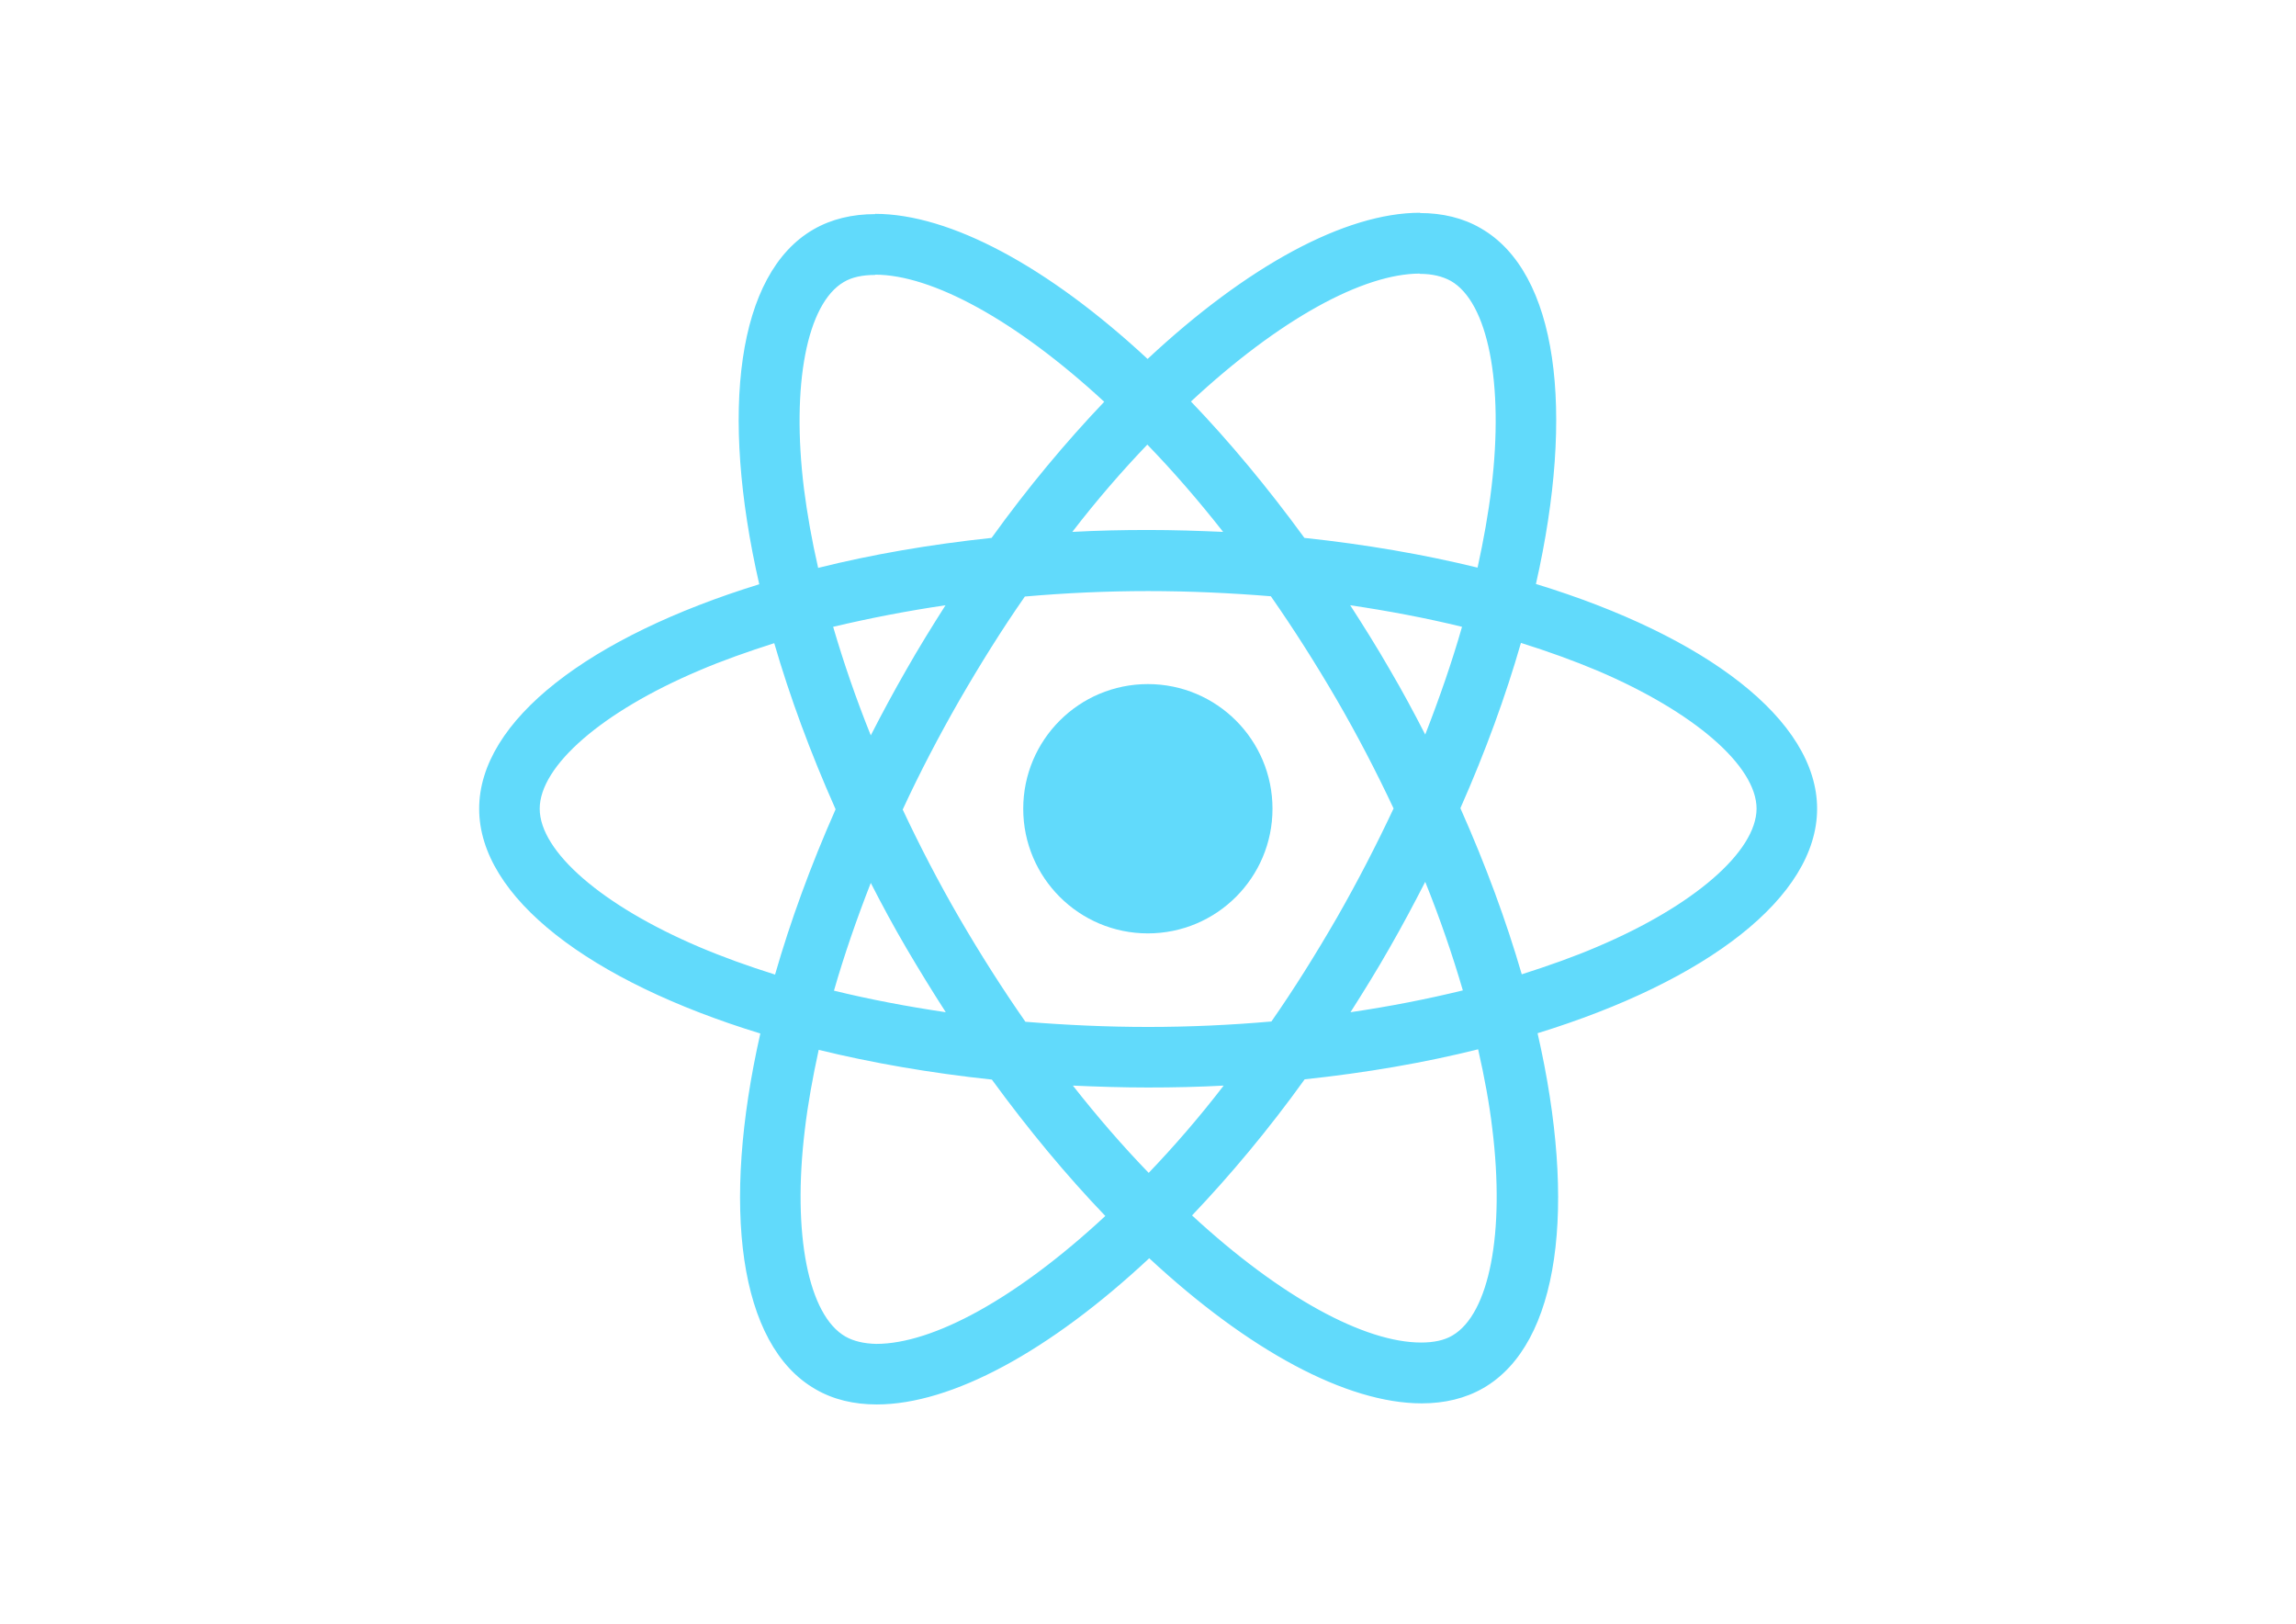
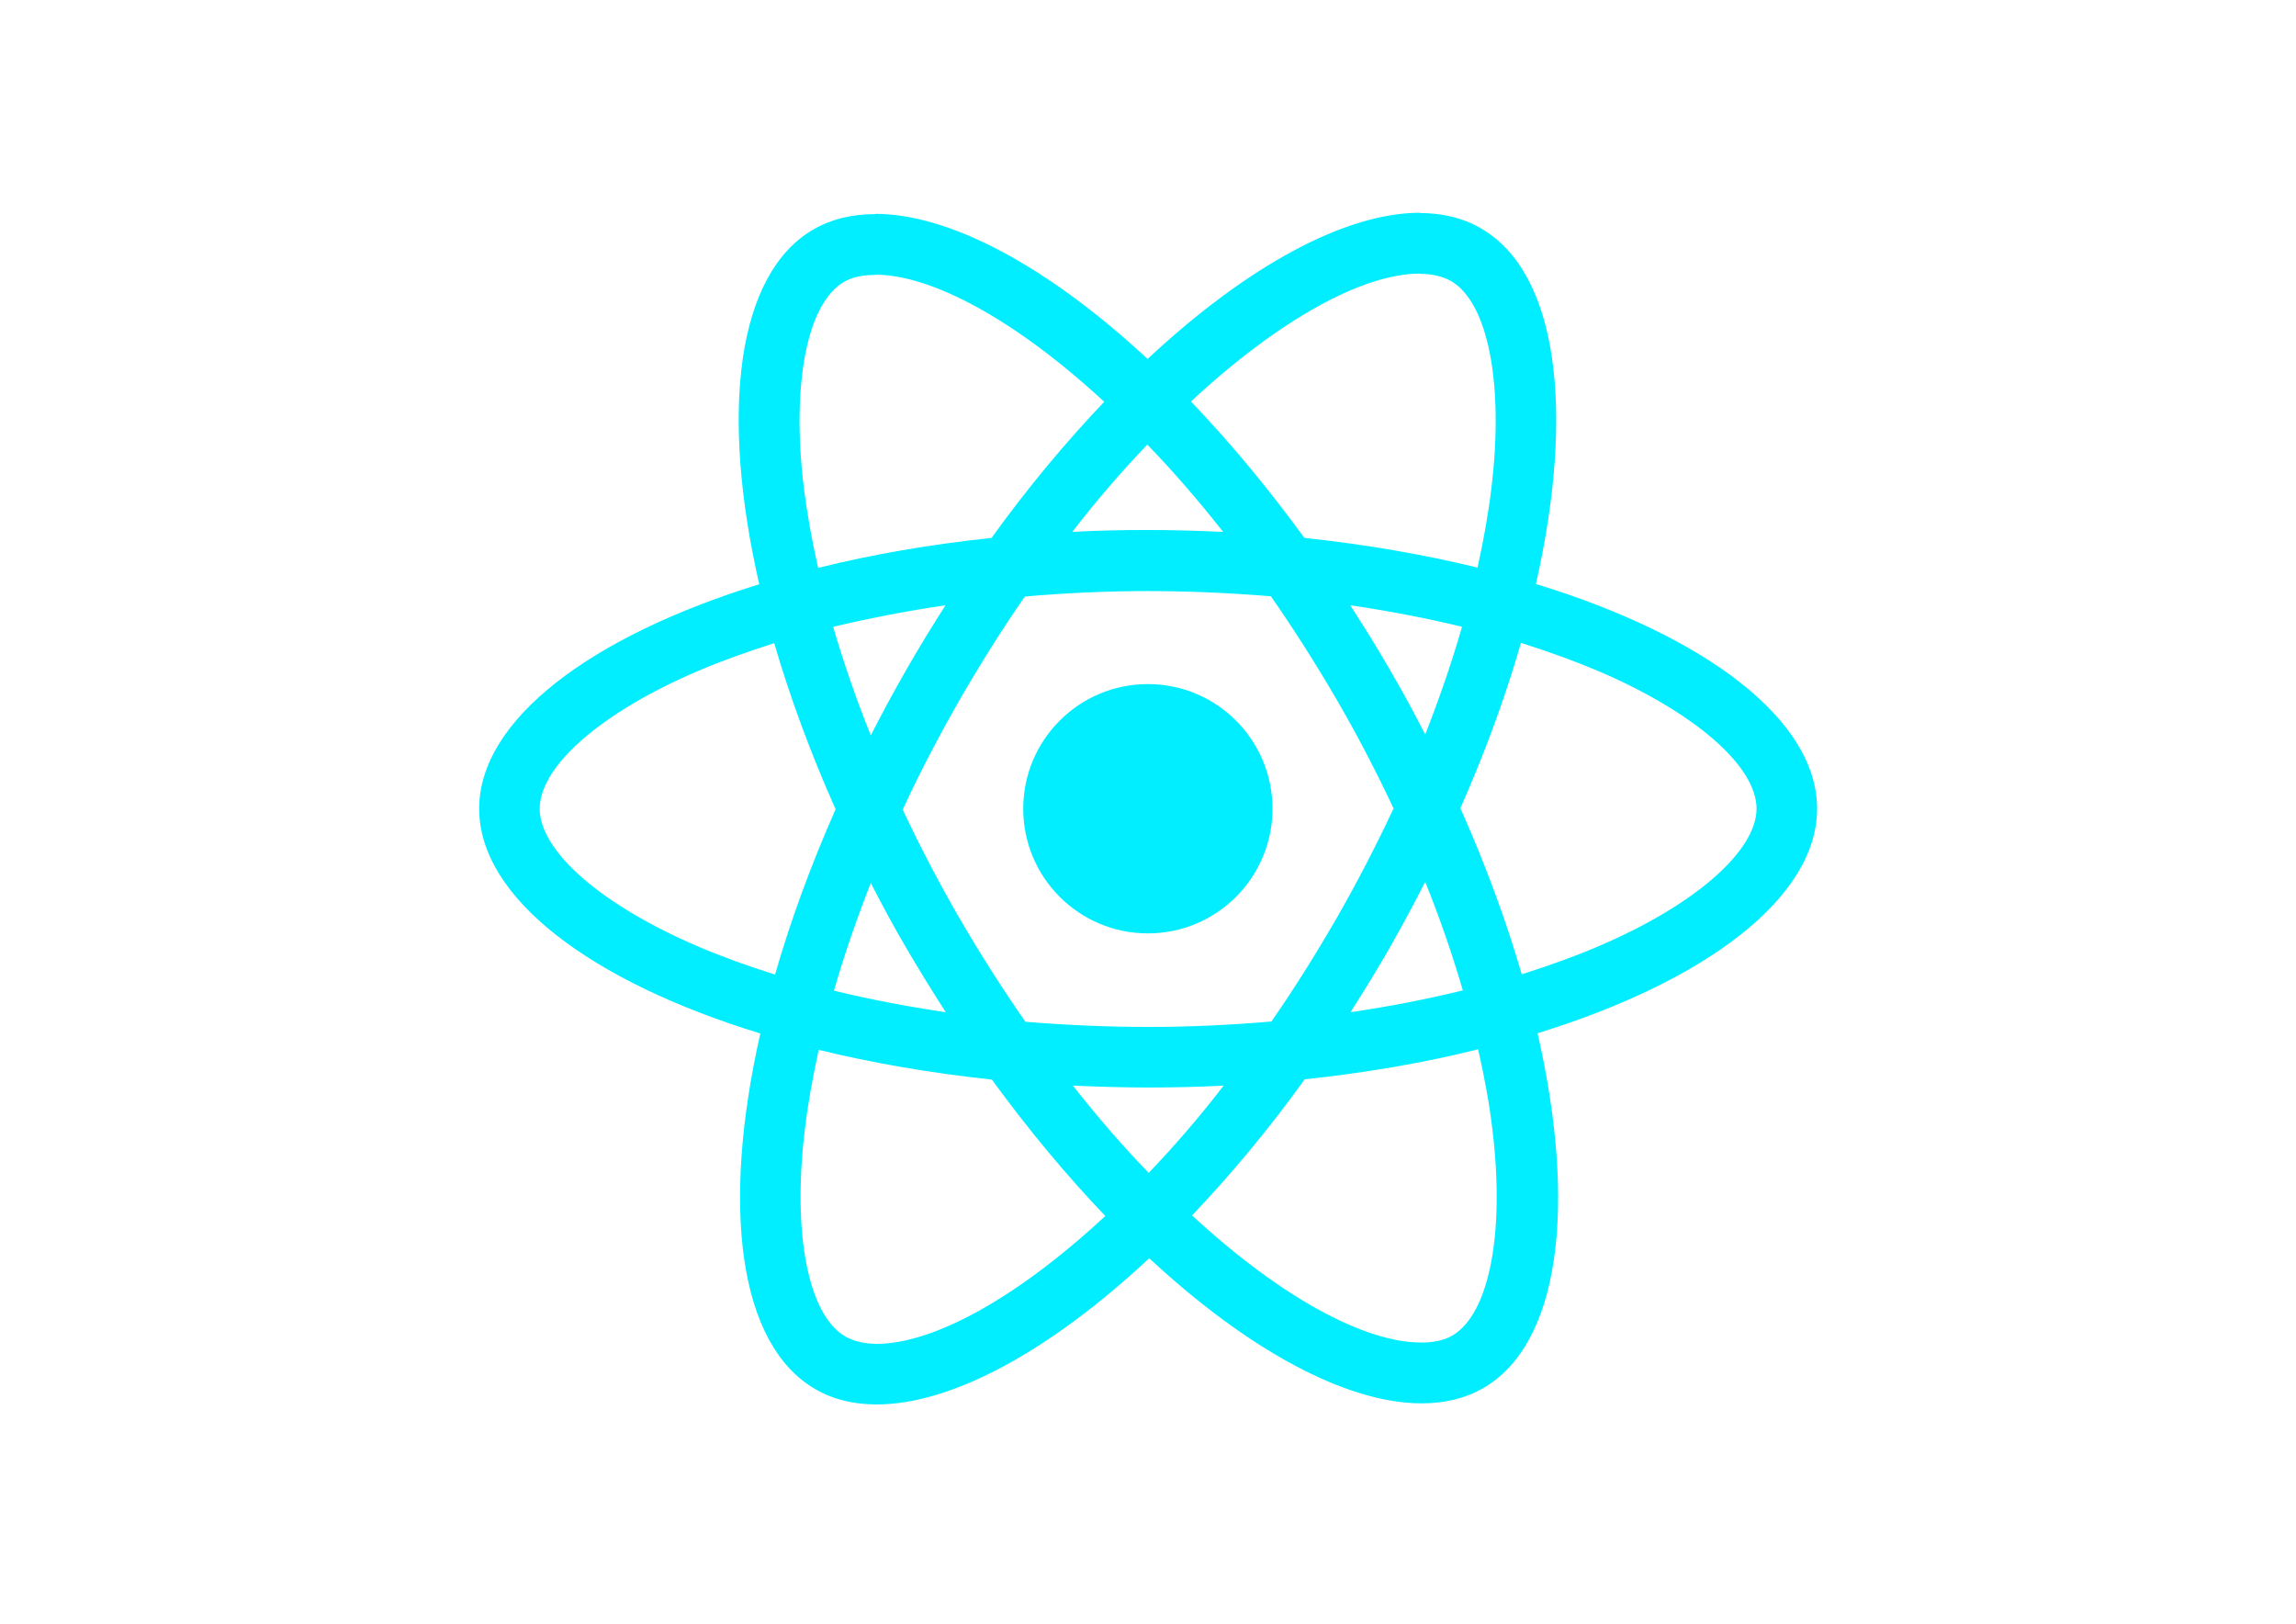
<svg xmlns="http://www.w3.org/2000/svg" viewBox="0 0 841.9 595.3">
-   <g fill="#61DAFB">
+   <g fill="#0ef">
    <path d="M666.3 296.5c0-32.5-40.7-63.3-103.1-82.4 14.4-63.6 8-114.2-20.2-130.4-6.5-3.8-14.1-5.6-22.4-5.6v22.3c4.6 0 8.3.9 11.4 2.6 13.6 7.8 19.5 37.5 14.9 75.7-1.1 9.4-2.9 19.3-5.1 29.4-19.6-4.8-41-8.5-63.5-10.9-13.5-18.5-27.5-35.3-41.6-50 32.6-30.3 63.2-46.9 84-46.9V78c-27.5 0-63.5 19.6-99.9 53.6-36.4-33.8-72.4-53.2-99.9-53.2v22.3c20.7 0 51.4 16.5 84 46.6-14 14.7-28 31.4-41.3 49.9-22.6 2.4-44 6.1-63.6 11-2.3-10-4-19.7-5.2-29-4.7-38.2 1.1-67.9 14.6-75.8 3-1.8 6.9-2.6 11.5-2.6V78.5c-8.4 0-16 1.8-22.6 5.6-28.1 16.2-34.4 66.7-19.9 130.1-62.2 19.2-102.7 49.9-102.7 82.3 0 32.5 40.7 63.3 103.1 82.4-14.4 63.6-8 114.2 20.2 130.4 6.5 3.8 14.1 5.6 22.5 5.6 27.5 0 63.5-19.6 99.9-53.6 36.4 33.8 72.4 53.2 99.9 53.2 8.4 0 16-1.8 22.6-5.6 28.1-16.2 34.4-66.7 19.9-130.1 62-19.1 102.5-49.9 102.5-82.3zm-130.2-66.7c-3.7 12.9-8.3 26.2-13.5 39.5-4.1-8-8.4-16-13.1-24-4.6-8-9.5-15.8-14.4-23.4 14.2 2.1 27.9 4.7 41 7.9zm-45.8 106.5c-7.8 13.5-15.8 26.3-24.1 38.2-14.9 1.3-30 2-45.2 2-15.1 0-30.2-.7-45-1.9-8.3-11.9-16.4-24.6-24.2-38-7.6-13.1-14.5-26.4-20.8-39.8 6.2-13.4 13.2-26.8 20.7-39.9 7.8-13.5 15.8-26.3 24.1-38.2 14.9-1.3 30-2 45.2-2 15.1 0 30.2.7 45 1.9 8.3 11.9 16.4 24.6 24.2 38 7.6 13.1 14.5 26.4 20.8 39.8-6.3 13.4-13.2 26.8-20.7 39.9zm32.3-13c5.4 13.4 10 26.8 13.8 39.8-13.1 3.2-26.9 5.9-41.2 8 4.9-7.7 9.8-15.6 14.4-23.7 4.6-8 8.9-16.1 13-24.1zM421.2 430c-9.3-9.6-18.6-20.3-27.8-32 9 .4 18.2.7 27.5.7 9.4 0 18.7-.2 27.8-.7-9 11.7-18.3 22.4-27.5 32zm-74.4-58.9c-14.2-2.1-27.9-4.7-41-7.9 3.7-12.9 8.3-26.2 13.5-39.5 4.1 8 8.4 16 13.1 24 4.7 8 9.5 15.8 14.4 23.4zM420.7 163c9.3 9.6 18.6 20.3 27.8 32-9-.4-18.2-.7-27.5-.7-9.4 0-18.7.2-27.8.7 9-11.7 18.3-22.4 27.5-32zm-74 58.9c-4.9 7.7-9.8 15.6-14.4 23.7-4.6 8-8.9 16-13 24-5.4-13.4-10-26.8-13.8-39.8 13.1-3.1 26.9-5.8 41.2-7.9zm-90.5 125.2c-35.4-15.1-58.3-34.9-58.3-50.6 0-15.7 22.9-35.6 58.3-50.6 8.6-3.7 18-7 27.7-10.1 5.7 19.6 13.2 40 22.5 60.9-9.2 20.8-16.6 41.1-22.2 60.6-9.9-3.1-19.3-6.5-28-10.2zM310 490c-13.6-7.8-19.5-37.5-14.9-75.7 1.1-9.4 2.9-19.3 5.1-29.4 19.6 4.8 41 8.5 63.5 10.9 13.5 18.5 27.5 35.3 41.6 50-32.6 30.3-63.2 46.9-84 46.9-4.5-.1-8.3-1-11.3-2.7zm237.2-76.2c4.7 38.2-1.1 67.9-14.6 75.8-3 1.8-6.9 2.6-11.5 2.6-20.7 0-51.4-16.5-84-46.6 14-14.7 28-31.4 41.3-49.9 22.6-2.4 44-6.1 63.6-11 2.3 10.1 4.1 19.8 5.2 29.1zm38.5-66.7c-8.6 3.7-18 7-27.7 10.1-5.7-19.6-13.2-40-22.5-60.9 9.2-20.8 16.6-41.1 22.2-60.6 9.9 3.1 19.3 6.5 28.1 10.2 35.4 15.1 58.3 34.9 58.3 50.6-.1 15.7-23 35.6-58.4 50.6zM320.8 78.4z" />
    <circle cx="420.9" cy="296.5" r="45.7" />
    <path d="M520.5 78.1z" />
  </g>
</svg>
